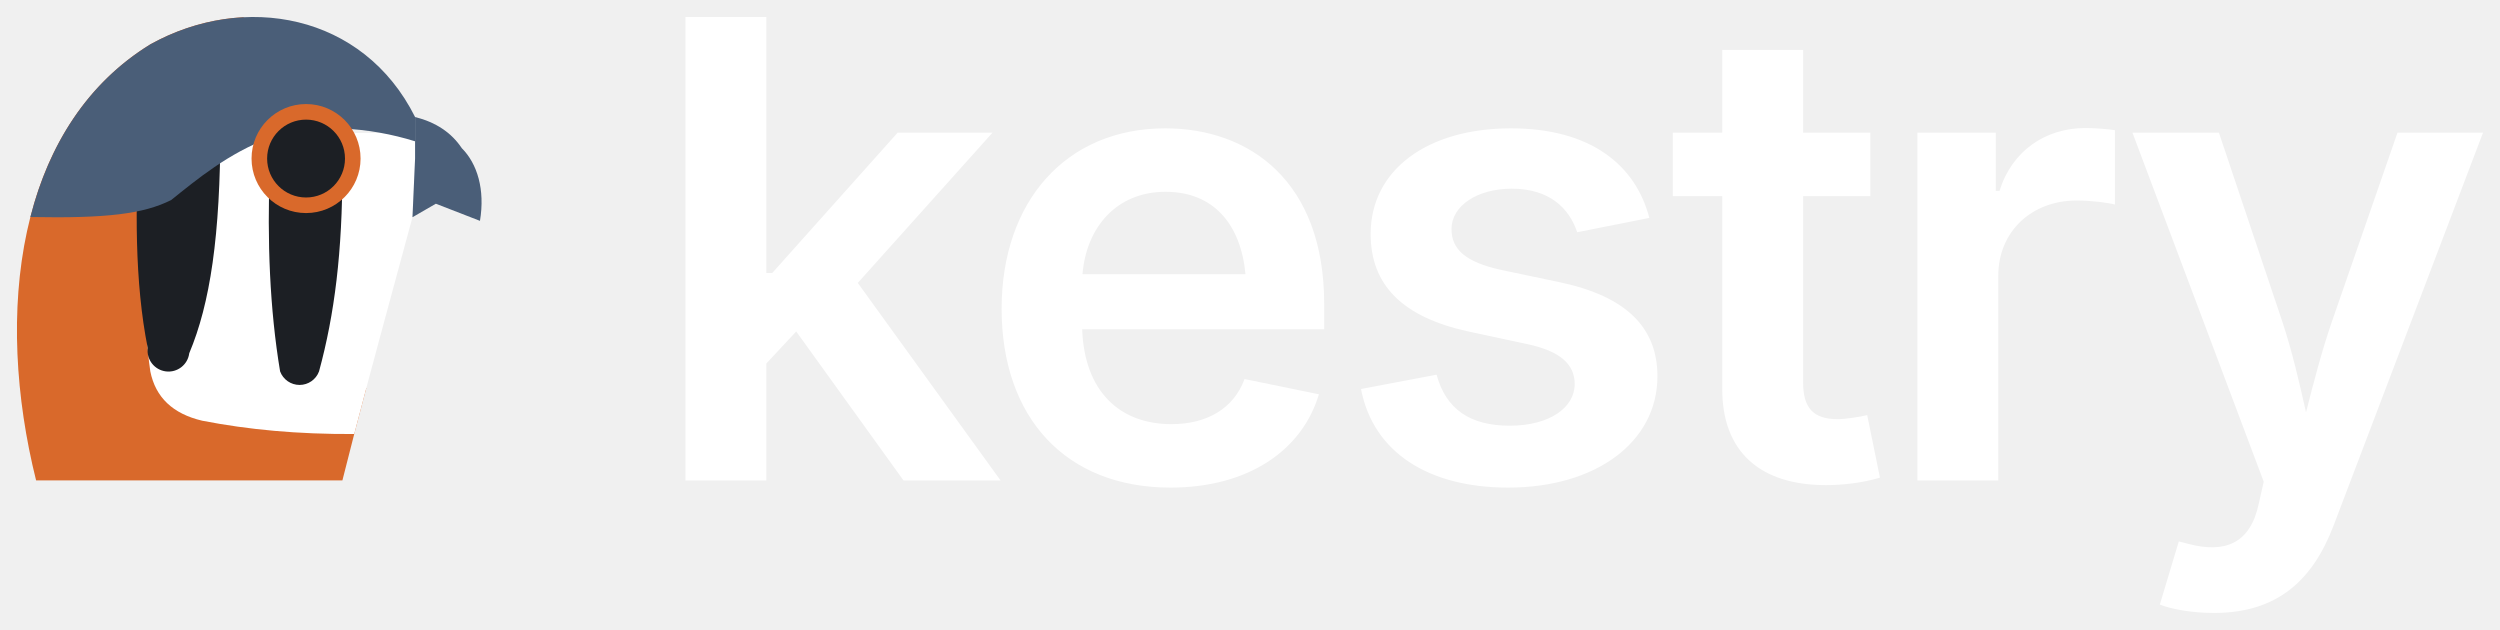
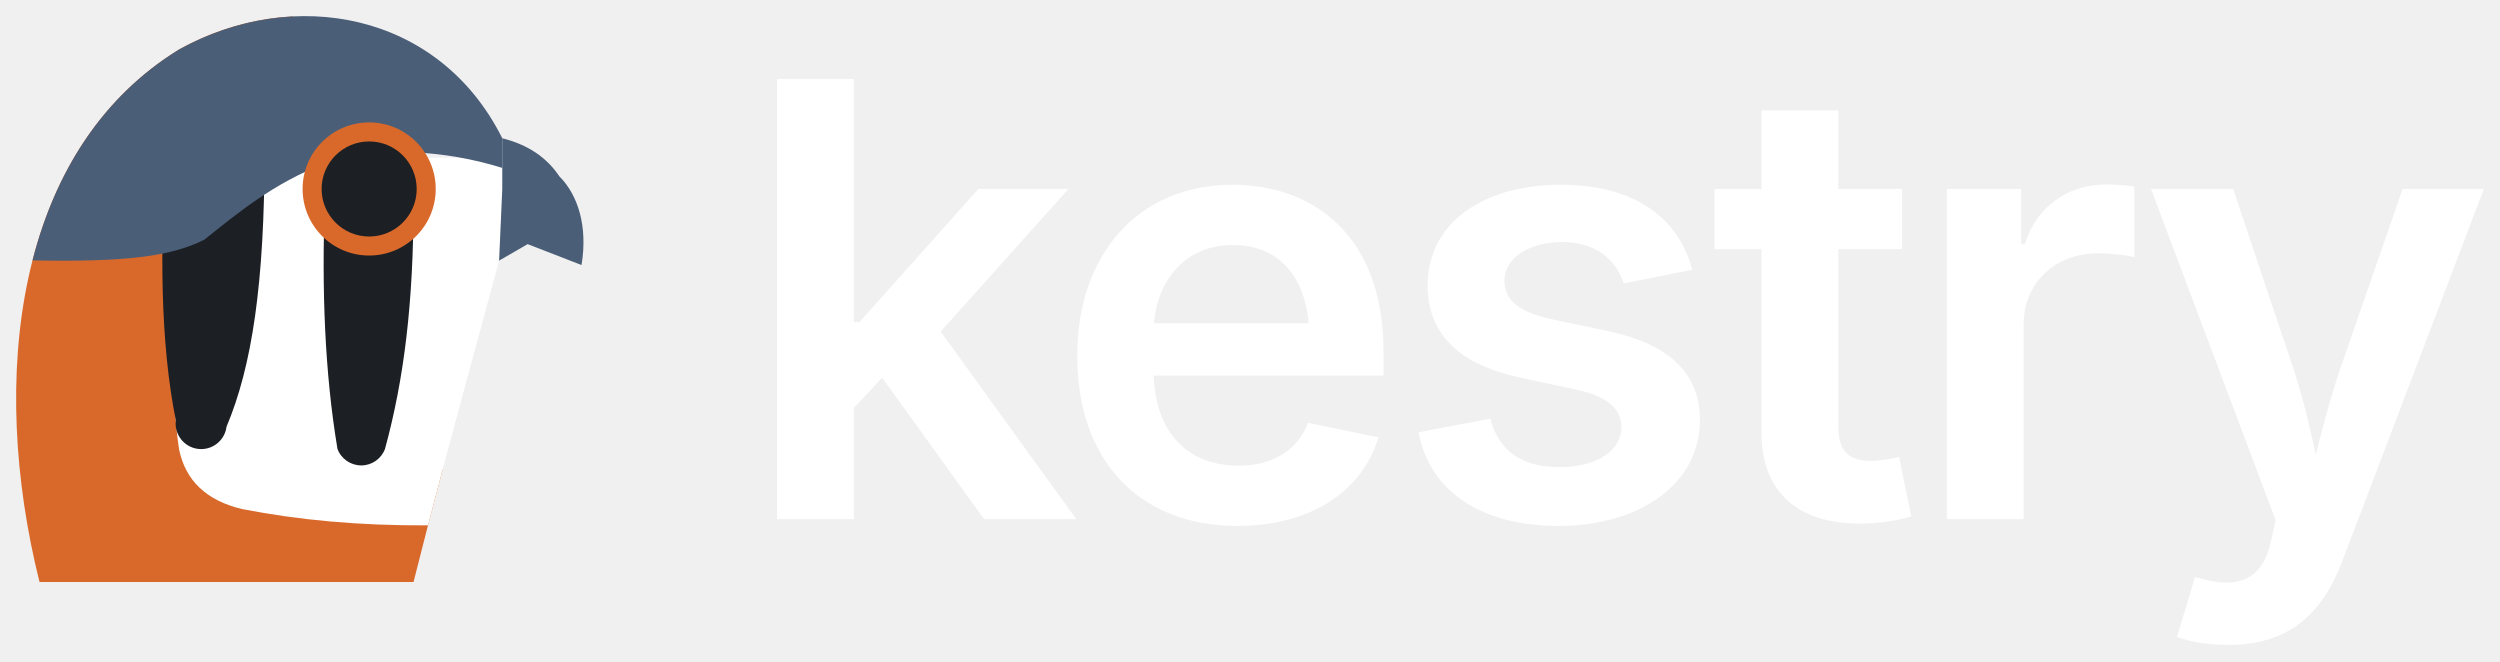
- <svg xmlns="http://www.w3.org/2000/svg" viewBox="84.70 58.87 588.67 148.33" width="588.67" height="148.33" role="img" aria-label="Kestry">
-   <g transform="translate(56.53 32.64) scale(0.6112)">
+ <svg xmlns="http://www.w3.org/2000/svg" viewBox="53.42 43.27 619.95 163.93" width="619.95" height="163.93" role="img" aria-label="Kestry">
+   <g transform="translate(16.06 8.39) scale(0.786)">
    <path fill="#D9692B" d="M60,228 C44,164 52,92 104,60 C115.38,53.678 127.759,50.154 140,49.554 L140,190 L187.211,192.442 C183.977,204.605 180.86,216.558 178,228 Z" />
    <path fill="#FFFFFF" d="M112,108 C137.95,95.708 169.495,92.743 206,94.646 L206,104 L205,126.6 C197.642,153.907 189.615,182.951 182.56,210.127 C160.746,210.227 141.88,208.477 124,205 Q107,201 104,186 C101,166 102,136 112,108 Z" />
    <path fill="#1C1F24" d="M100,92 L131,92 C131,134 127,160 119,179 C118.448,183.418 114.418,186.552 110,186 C105.582,185.448 102.448,181.418 103,177 C98,152 98,122 100,92 Z" />
    <path fill="#4A5E78" d="M206,97.355 C188.389,91.864 167.339,90.22 150,96 C134,102 122,112 112,120 C101.371,125.315 87.211,127.099 57.793,126.525 C64.882,98.847 79.595,75.018 104,60 C140,40 186,48 206,88 Z" />
    <path fill="#4A5E78" d="M206,88 C214,90 220,94 224,100 C230,106 233,116 231,128 L214,121.4 L205,126.6 L206,104 Z" />
    <path fill="#1C1F24" d="M150,108 L178,108 C178,140 175,164 169,186 A8 8 0 0 1 154,186 C150,162 149,136 150,108 Z" />
    <path fill="#D9692B" d="M185,104 A21 21 0 1 1 143,104 A21 21 0 1 1 185,104 Z" />
    <path fill="#1C1F24" d="M179,104 A15 15 0 1 1 149,104 A15 15 0 1 1 179,104 Z" />
  </g>
  <path fill="#FFFFFF" d="M246.107 172.0H265.15V144.461L272.182 136.917L297.45 172.0H320.302L286.684 125.491L318.397 90.115H296.059L266.542 123.147H265.15V62.869H246.107ZM360.32 173.685C378.558 173.685 391.302 164.969 395.257 151.712L377.752 148.123C375.188 155.081 368.89 158.743 360.54 158.743C348.309 158.743 340.032 150.979 339.52 136.404H396.502V130.398C396.502 101.688 379.07 89.09 359.075 89.09C335.638 89.09 320.55 106.375 320.55 131.57C320.55 157.205 335.638 173.685 360.32 173.685ZM339.593 123.44C340.472 112.527 347.503 104.031 359.148 104.031C370.501 104.031 376.873 111.722 377.972 123.44ZM439.816 173.685C460.471 173.685 474.973 162.991 474.973 147.464C474.973 135.965 467.575 128.641 452.048 125.345L438.132 122.415C429.782 120.584 426.486 117.581 426.486 112.82C426.486 107.254 432.639 103.299 440.695 103.299C449.484 103.299 454.172 107.84 456.076 113.553L473.068 110.184C469.772 97.513 459.006 89.09 440.476 89.09C420.847 89.09 407.443 98.831 407.443 113.992C407.443 126.004 414.987 133.548 430.441 136.917L444.431 139.92C451.901 141.531 455.49 144.534 455.49 149.295C455.49 154.861 449.558 159.109 440.183 159.109C430.881 159.109 425.168 155.228 422.971 147.098L405.173 150.467C408.029 165.335 420.993 173.685 439.816 173.685ZM525.099 90.115H509.278V70.633H490.235V90.115H478.59V105.057H490.235V150.54C490.235 165.042 498.951 173.099 514.625 173.099C518.653 173.099 523.194 172.586 527.369 171.341L524.366 156.619C522.535 157.059 519.166 157.571 517.408 157.571C511.622 157.571 509.278 154.861 509.278 148.929V105.057H525.099ZM536.187 172.0H555.229V123.807C555.229 113.406 563.066 106.082 573.687 106.082C577.056 106.082 581.084 106.595 582.695 107.034V89.529C580.864 89.236 577.861 89.017 575.737 89.017C566.362 89.017 558.452 94.363 555.522 103.812H554.644V90.115H536.187ZM593.271 201.224C595.834 202.249 600.595 203.201 606.015 203.201C620.81 203.201 629.232 195.657 634.213 182.547L669.369 90.115H649.228L633.773 134.646C631.356 141.678 629.525 148.782 627.694 155.96C626.083 148.782 624.472 141.751 622.128 134.646L607.187 90.115H586.825L617.733 172.293L616.562 177.493C614.584 186.868 608.578 189.212 600.009 186.941L597.738 186.355Z" />
</svg>
